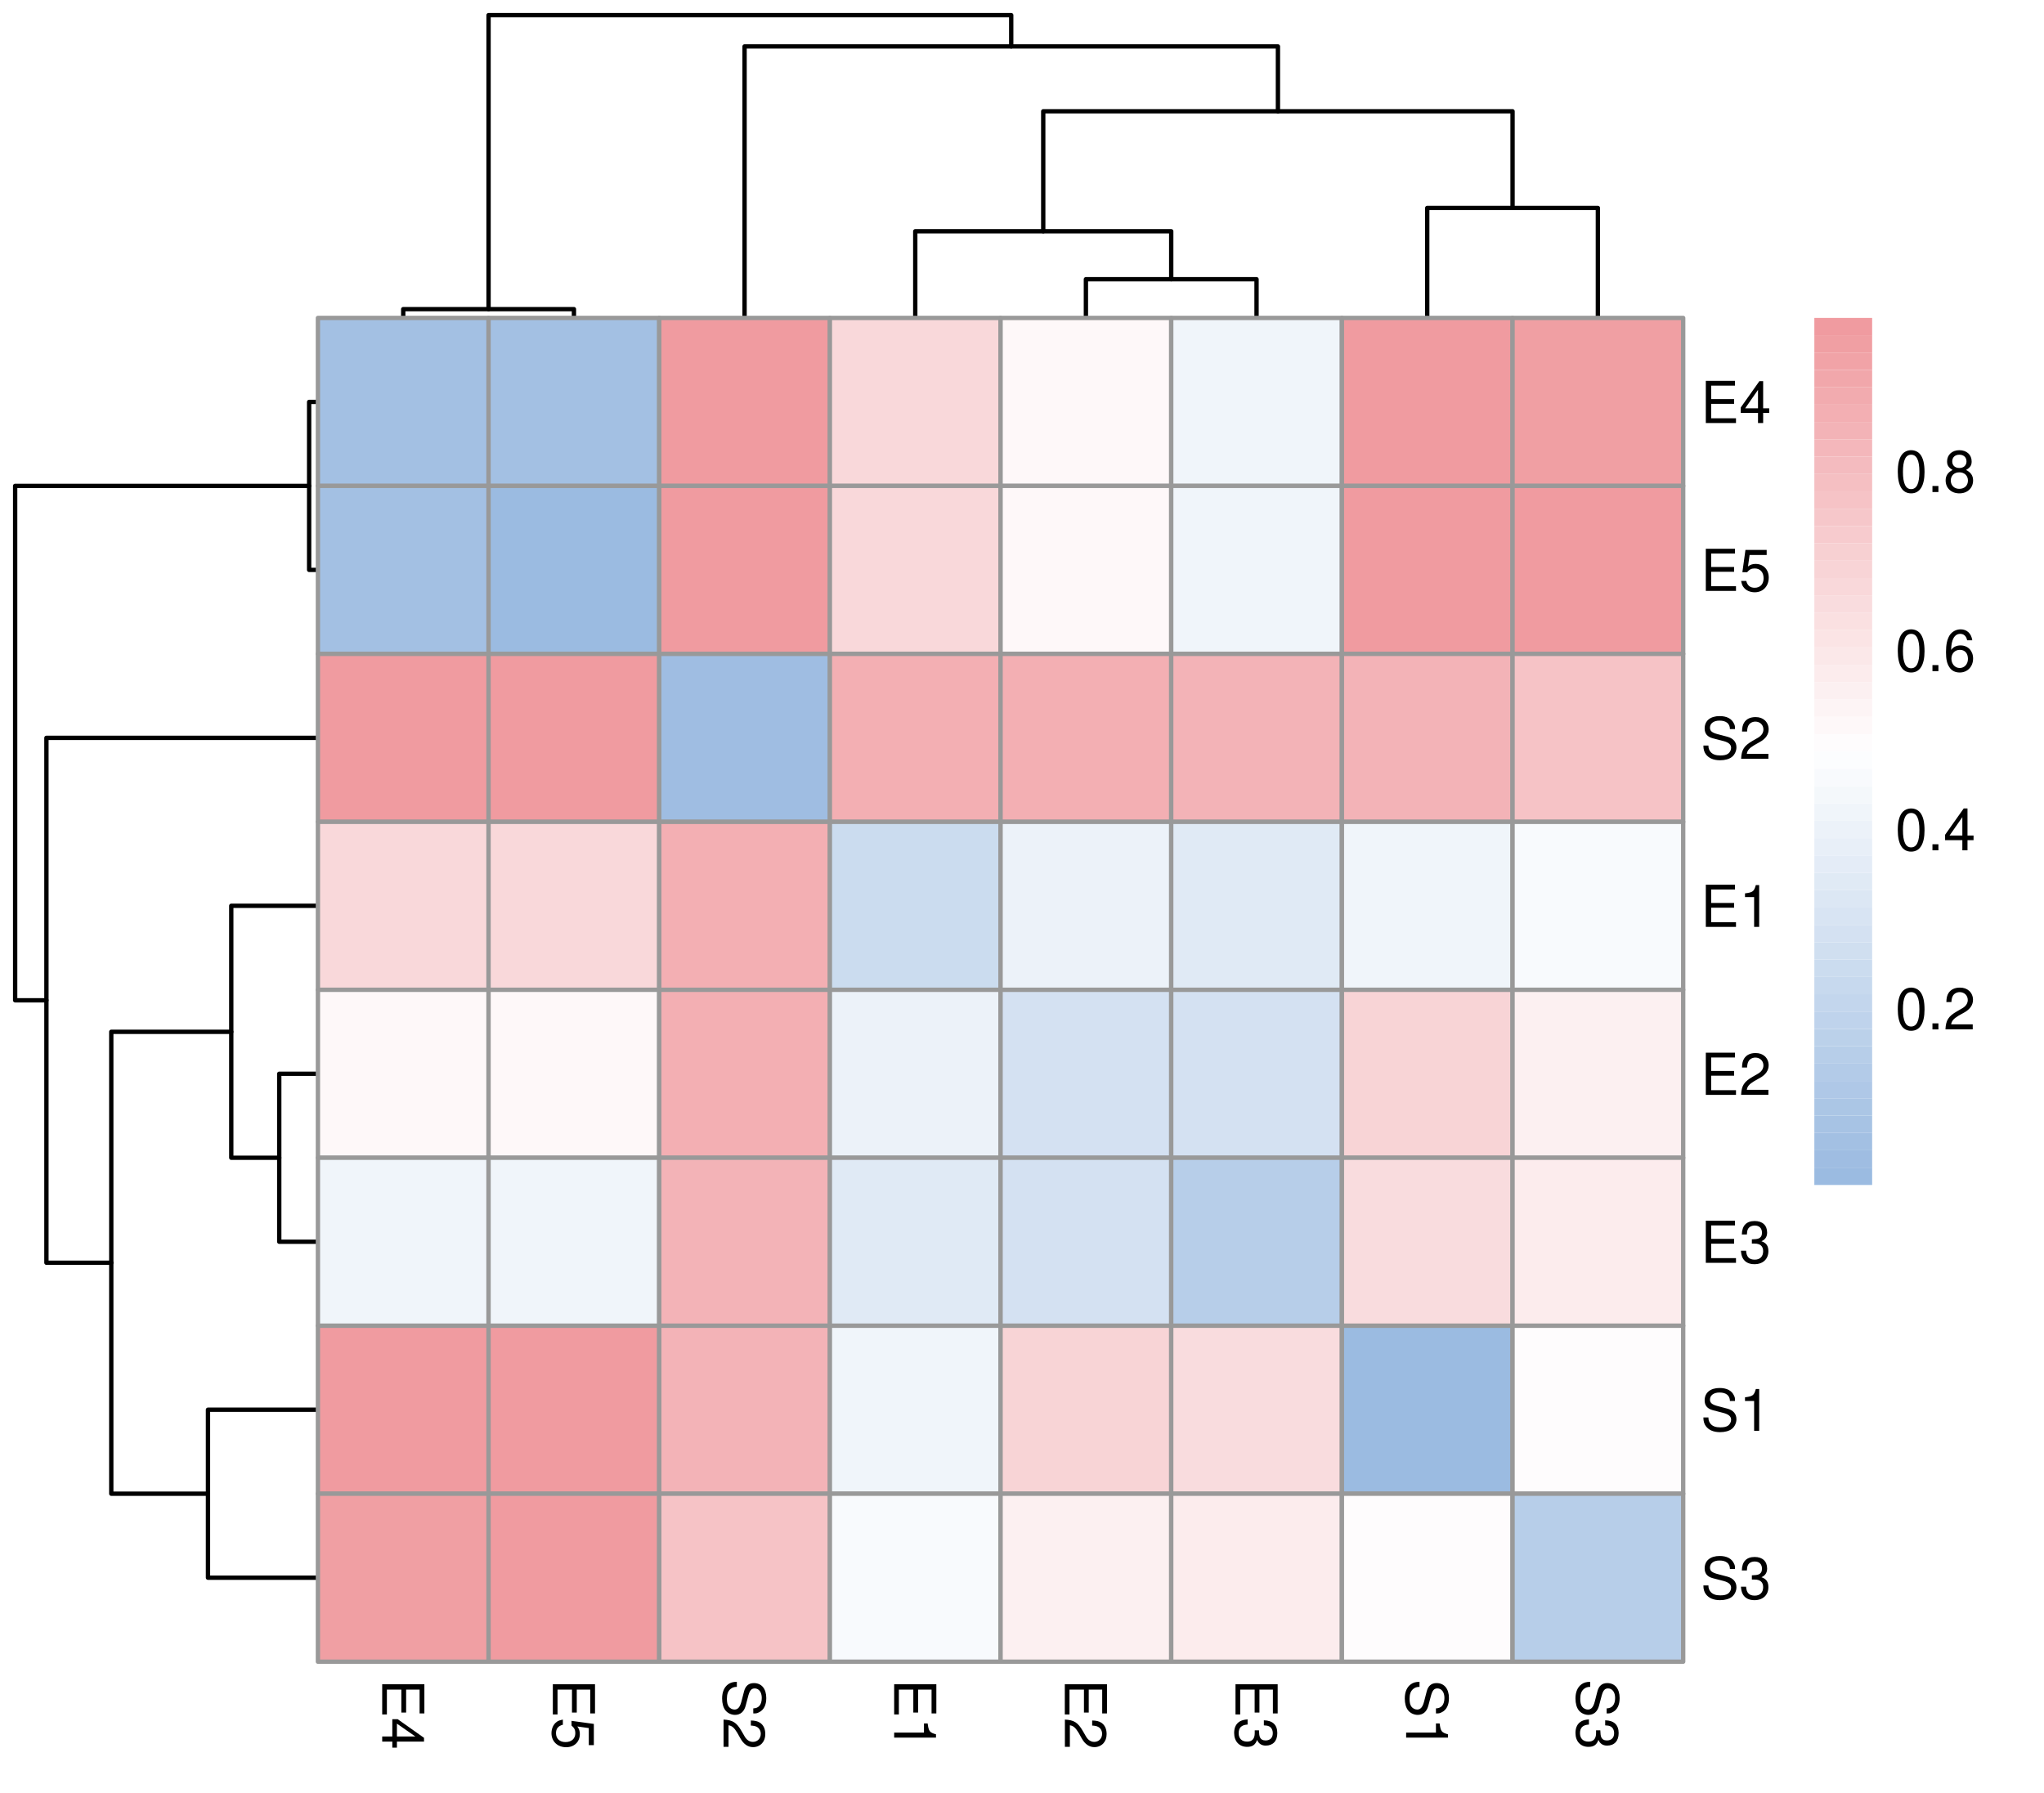
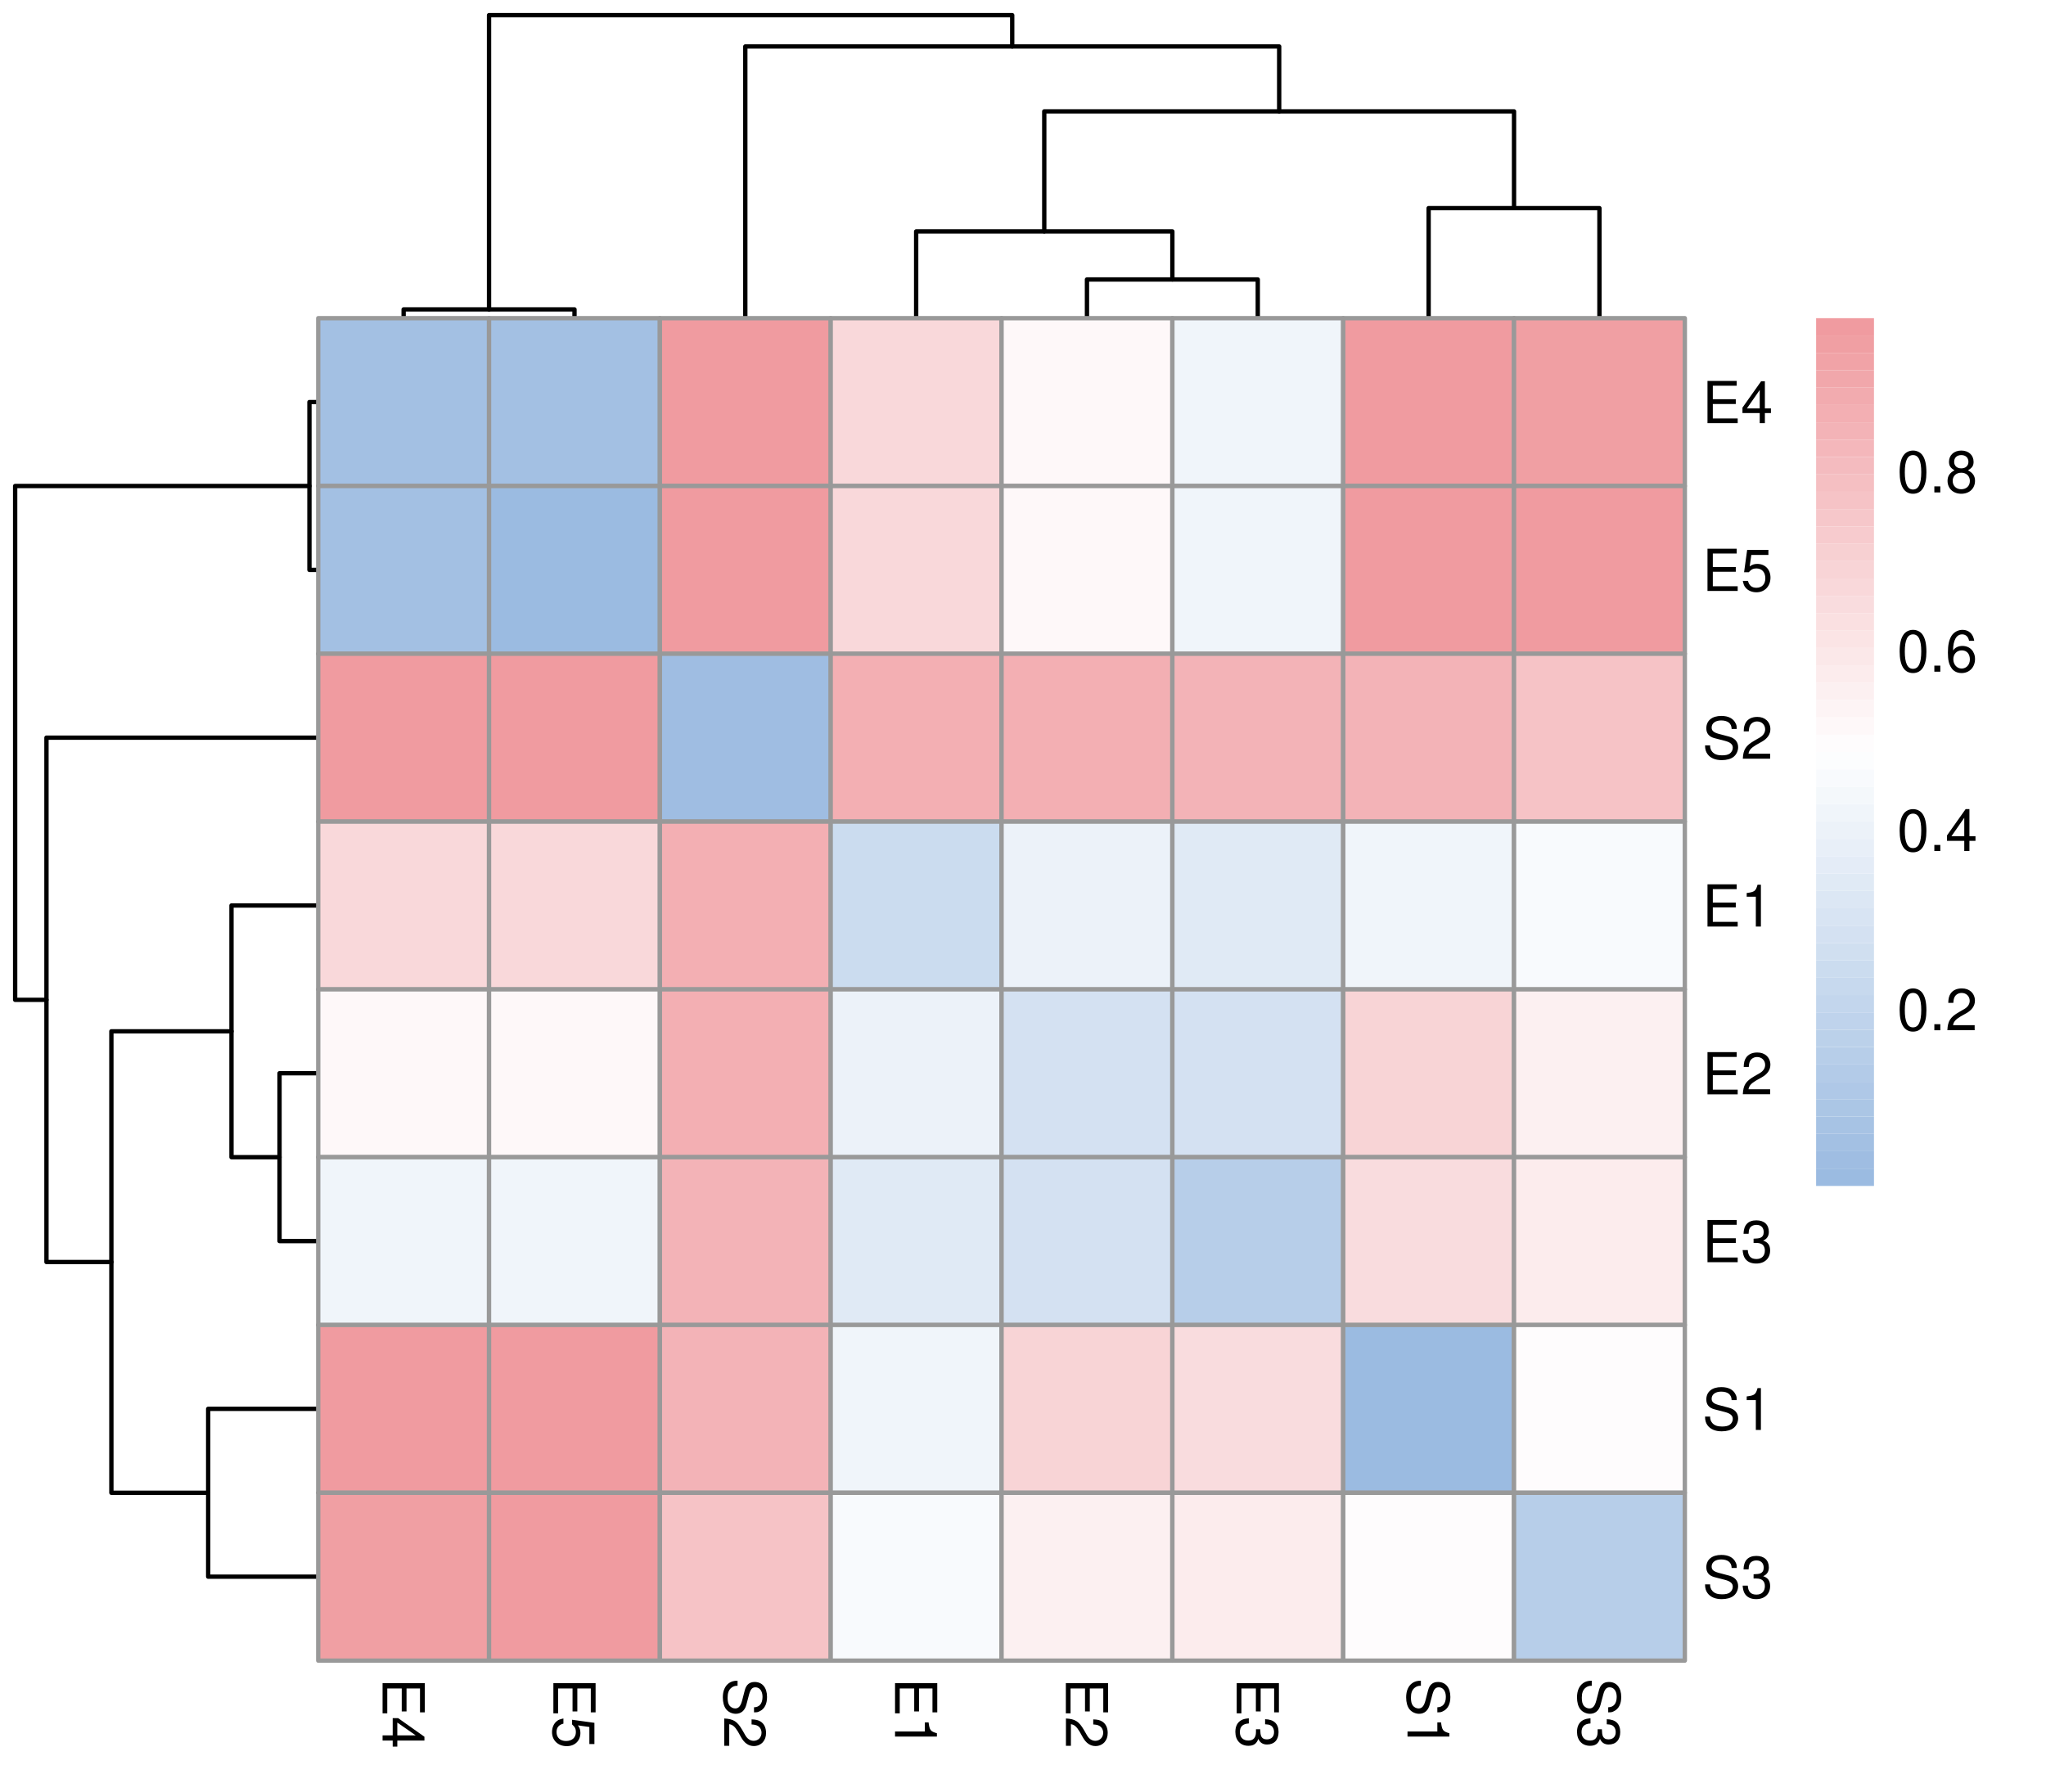
- <svg xmlns="http://www.w3.org/2000/svg" class="svglite" width="353.61pt" height="310.15pt" viewBox="0 0 353.61 310.15">
+ <svg xmlns="http://www.w3.org/2000/svg" class="svglite" width="353.61pt" height="309.73pt" viewBox="0 0 353.61 309.73">
  <defs>
    <style type="text/css">
    .svglite line, .svglite polyline, .svglite polygon, .svglite path, .svglite rect, .svglite circle {
      fill: none;
      stroke: #000000;
      stroke-linecap: round;
      stroke-linejoin: round;
      stroke-miterlimit: 10.00;
    }
    .svglite text {
      white-space: pre;
    }
  </style>
  </defs>
  <rect width="100%" height="100%" style="stroke: none; fill: none;" />
  <defs>
-     <clipPath id="cpMC4wMHwzNTMuNjF8MC4wMHwzMTAuMTU=">
-       <rect x="0.00" y="0.00" width="353.61" height="310.15" />
+     <clipPath id="cpMC4wMHwzNTMuNjF8MC4wMHwzMDkuNzM=">
+       <rect x="0.00" y="0.00" width="353.61" height="309.73" />
    </clipPath>
  </defs>
-   <g clip-path="url(#cpMC4wMHwzNTMuNjF8MC4wMHwzMTAuMTU=)">
+   <g clip-path="url(#cpMC4wMHwzNTMuNjF8MC4wMHwzMDkuNzM=)">
</g>
  <defs>
    <clipPath id="cpNTUuMDB8MjkxLjIwfDAuMDB8NTUuMDA=">
      <rect x="55.00" y="0" width="236.20" height="55.00" />
    </clipPath>
  </defs>
  <g clip-path="url(#cpNTUuMDB8MjkxLjIwfDAuMDB8NTUuMDA=)">
    <polyline points="69.76,55.00 69.76,53.48 99.29,53.48 99.29,55.00 " style="stroke-width: 0.75;" />
    <polyline points="187.86,55.00 187.86,48.31 217.38,48.31 217.38,55.00 " style="stroke-width: 0.75;" />
    <polyline points="158.34,55.00 158.34,40.01 202.62,40.01 202.62,48.31 " style="stroke-width: 0.75;" />
    <polyline points="246.91,55.00 246.91,35.98 276.43,35.98 276.43,55.00 " style="stroke-width: 0.75;" />
    <polyline points="180.48,40.01 180.48,19.25 261.67,19.25 261.67,35.98 " style="stroke-width: 0.75;" />
    <polyline points="128.81,55.00 128.81,8.03 221.08,8.03 221.08,19.25 " style="stroke-width: 0.75;" />
    <polyline points="84.52,53.48 84.52,2.62 174.94,2.62 174.94,8.03 " style="stroke-width: 0.75;" />
  </g>
-   <g clip-path="url(#cpMC4wMHwzNTMuNjF8MC4wMHwzMTAuMTU=)">
+   <g clip-path="url(#cpMC4wMHwzNTMuNjF8MC4wMHwzMDkuNzM=)">
</g>
  <defs>
-     <clipPath id="cpMC4wMHw1NS4wMHw1NS4wMHwyODcuNDc=">
-       <rect x="0" y="55.00" width="55.00" height="232.47" />
+     <clipPath id="cpMC4wMHw1NS4wMHw1NS4wMHwyODcuMDQ=">
+       <rect x="0" y="55.00" width="55.00" height="232.04" />
    </clipPath>
  </defs>
-   <g clip-path="url(#cpMC4wMHw1NS4wMHw1NS4wMHwyODcuNDc=)">
-     <polyline points="55.00,69.53 53.48,69.53 53.48,98.59 55.00,98.59 " style="stroke-width: 0.75;" />
-     <polyline points="55.00,185.76 48.31,185.76 48.31,214.82 55.00,214.82 " style="stroke-width: 0.75;" />
-     <polyline points="55.00,156.70 40.01,156.70 40.01,200.29 48.31,200.29 " style="stroke-width: 0.75;" />
-     <polyline points="55.00,243.88 35.98,243.88 35.98,272.94 55.00,272.94 " style="stroke-width: 0.75;" />
-     <polyline points="40.01,178.50 19.25,178.50 19.25,258.41 35.98,258.41 " style="stroke-width: 0.75;" />
-     <polyline points="55.00,127.65 8.03,127.65 8.03,218.45 19.25,218.45 " style="stroke-width: 0.75;" />
-     <polyline points="53.48,84.06 2.62,84.06 2.62,173.05 8.03,173.05 " style="stroke-width: 0.75;" />
+   <g clip-path="url(#cpMC4wMHw1NS4wMHw1NS4wMHwyODcuMDQ=)">
+     <polyline points="55.00,69.50 53.48,69.50 53.48,98.51 55.00,98.51 " style="stroke-width: 0.75;" />
+     <polyline points="55.00,185.52 48.31,185.52 48.31,214.53 55.00,214.53 " style="stroke-width: 0.75;" />
+     <polyline points="55.00,156.52 40.01,156.52 40.01,200.03 48.31,200.03 " style="stroke-width: 0.75;" />
+     <polyline points="55.00,243.53 35.98,243.53 35.98,272.54 55.00,272.54 " style="stroke-width: 0.75;" />
+     <polyline points="40.01,178.27 19.25,178.27 19.25,258.04 35.98,258.04 " style="stroke-width: 0.75;" />
+     <polyline points="55.00,127.51 8.03,127.51 8.03,218.15 19.25,218.15 " style="stroke-width: 0.75;" />
+     <polyline points="53.48,84.01 2.62,84.01 2.62,172.83 8.03,172.83 " style="stroke-width: 0.75;" />
  </g>
-   <g clip-path="url(#cpMC4wMHwzNTMuNjF8MC4wMHwzMTAuMTU=)">
-     <rect x="55.00" y="55.00" width="29.52" height="29.06" style="stroke-width: 0.75; stroke: #999999; fill: #A3C0E3;" />
-     <rect x="55.00" y="84.06" width="29.52" height="29.06" style="stroke-width: 0.75; stroke: #999999; fill: #A3C0E3;" />
-     <rect x="55.00" y="113.12" width="29.52" height="29.06" style="stroke-width: 0.75; stroke: #999999; fill: #F09BA0;" />
-     <rect x="55.00" y="142.18" width="29.52" height="29.06" style="stroke-width: 0.75; stroke: #999999; fill: #F9D8DA;" />
-     <rect x="55.00" y="171.23" width="29.52" height="29.06" style="stroke-width: 0.75; stroke: #999999; fill: #FEF8F9;" />
-     <rect x="55.00" y="200.29" width="29.52" height="29.06" style="stroke-width: 0.75; stroke: #999999; fill: #F0F5FA;" />
-     <rect x="55.00" y="229.35" width="29.52" height="29.06" style="stroke-width: 0.75; stroke: #999999; fill: #F09BA0;" />
-     <rect x="55.00" y="258.41" width="29.52" height="29.06" style="stroke-width: 0.75; stroke: #999999; fill: #F09FA3;" />
-     <rect x="84.52" y="55.00" width="29.52" height="29.06" style="stroke-width: 0.75; stroke: #999999; fill: #A3C0E3;" />
-     <rect x="84.52" y="84.06" width="29.52" height="29.06" style="stroke-width: 0.75; stroke: #999999; fill: #9BBBE1;" />
-     <rect x="84.52" y="113.12" width="29.52" height="29.06" style="stroke-width: 0.75; stroke: #999999; fill: #F09BA0;" />
-     <rect x="84.52" y="142.18" width="29.52" height="29.06" style="stroke-width: 0.75; stroke: #999999; fill: #F9D8DA;" />
-     <rect x="84.52" y="171.23" width="29.52" height="29.06" style="stroke-width: 0.75; stroke: #999999; fill: #FEF8F9;" />
-     <rect x="84.52" y="200.29" width="29.52" height="29.06" style="stroke-width: 0.75; stroke: #999999; fill: #F0F5FA;" />
-     <rect x="84.52" y="229.35" width="29.52" height="29.06" style="stroke-width: 0.75; stroke: #999999; fill: #F09BA0;" />
-     <rect x="84.52" y="258.41" width="29.52" height="29.06" style="stroke-width: 0.75; stroke: #999999; fill: #F09BA0;" />
-     <rect x="114.05" y="55.00" width="29.52" height="29.06" style="stroke-width: 0.75; stroke: #999999; fill: #F09BA0;" />
-     <rect x="114.05" y="84.06" width="29.52" height="29.06" style="stroke-width: 0.75; stroke: #999999; fill: #F09BA0;" />
-     <rect x="114.05" y="113.12" width="29.52" height="29.06" style="stroke-width: 0.75; stroke: #999999; fill: #9FBDE2;" />
-     <rect x="114.05" y="142.18" width="29.52" height="29.06" style="stroke-width: 0.75; stroke: #999999; fill: #F3AFB3;" />
-     <rect x="114.05" y="171.23" width="29.52" height="29.06" style="stroke-width: 0.75; stroke: #999999; fill: #F3AFB3;" />
-     <rect x="114.05" y="200.29" width="29.52" height="29.06" style="stroke-width: 0.75; stroke: #999999; fill: #F3B3B7;" />
-     <rect x="114.05" y="229.35" width="29.52" height="29.06" style="stroke-width: 0.75; stroke: #999999; fill: #F3B3B7;" />
-     <rect x="114.05" y="258.41" width="29.52" height="29.06" style="stroke-width: 0.75; stroke: #999999; fill: #F6C3C6;" />
-     <rect x="143.57" y="55.00" width="29.52" height="29.06" style="stroke-width: 0.75; stroke: #999999; fill: #F9D8DA;" />
-     <rect x="143.57" y="84.06" width="29.52" height="29.06" style="stroke-width: 0.75; stroke: #999999; fill: #F9D8DA;" />
-     <rect x="143.57" y="113.12" width="29.52" height="29.06" style="stroke-width: 0.75; stroke: #999999; fill: #F3AFB3;" />
-     <rect x="143.57" y="142.18" width="29.52" height="29.06" style="stroke-width: 0.75; stroke: #999999; fill: #CBDCEF;" />
-     <rect x="143.57" y="171.23" width="29.52" height="29.06" style="stroke-width: 0.75; stroke: #999999; fill: #ECF2F9;" />
-     <rect x="143.57" y="200.29" width="29.52" height="29.06" style="stroke-width: 0.75; stroke: #999999; fill: #E0EAF5;" />
-     <rect x="143.57" y="229.35" width="29.52" height="29.06" style="stroke-width: 0.75; stroke: #999999; fill: #F0F5FA;" />
-     <rect x="143.57" y="258.41" width="29.52" height="29.06" style="stroke-width: 0.75; stroke: #999999; fill: #F8FAFD;" />
-     <rect x="173.10" y="55.00" width="29.52" height="29.06" style="stroke-width: 0.75; stroke: #999999; fill: #FEF8F9;" />
-     <rect x="173.10" y="84.06" width="29.52" height="29.06" style="stroke-width: 0.75; stroke: #999999; fill: #FEF8F9;" />
-     <rect x="173.10" y="113.12" width="29.52" height="29.06" style="stroke-width: 0.75; stroke: #999999; fill: #F3AFB3;" />
-     <rect x="173.10" y="142.18" width="29.52" height="29.06" style="stroke-width: 0.75; stroke: #999999; fill: #ECF2F9;" />
-     <rect x="173.10" y="171.23" width="29.52" height="29.06" style="stroke-width: 0.75; stroke: #999999; fill: #D4E1F2;" />
-     <rect x="173.10" y="200.29" width="29.52" height="29.06" style="stroke-width: 0.75; stroke: #999999; fill: #D4E1F2;" />
-     <rect x="173.10" y="229.35" width="29.52" height="29.06" style="stroke-width: 0.75; stroke: #999999; fill: #F8D4D6;" />
-     <rect x="173.10" y="258.41" width="29.52" height="29.06" style="stroke-width: 0.75; stroke: #999999; fill: #FCF0F1;" />
-     <rect x="202.62" y="55.00" width="29.52" height="29.06" style="stroke-width: 0.75; stroke: #999999; fill: #F0F5FA;" />
-     <rect x="202.62" y="84.06" width="29.52" height="29.06" style="stroke-width: 0.75; stroke: #999999; fill: #F0F5FA;" />
-     <rect x="202.62" y="113.12" width="29.52" height="29.06" style="stroke-width: 0.75; stroke: #999999; fill: #F3B3B7;" />
-     <rect x="202.62" y="142.18" width="29.52" height="29.06" style="stroke-width: 0.75; stroke: #999999; fill: #E0EAF5;" />
-     <rect x="202.62" y="171.23" width="29.52" height="29.06" style="stroke-width: 0.75; stroke: #999999; fill: #D4E1F2;" />
-     <rect x="202.62" y="200.29" width="29.52" height="29.06" style="stroke-width: 0.75; stroke: #999999; fill: #B7CEE9;" />
-     <rect x="202.62" y="229.35" width="29.52" height="29.06" style="stroke-width: 0.75; stroke: #999999; fill: #F9DCDE;" />
-     <rect x="202.62" y="258.41" width="29.52" height="29.06" style="stroke-width: 0.75; stroke: #999999; fill: #FCECED;" />
-     <rect x="232.15" y="55.00" width="29.52" height="29.06" style="stroke-width: 0.75; stroke: #999999; fill: #F09BA0;" />
-     <rect x="232.15" y="84.06" width="29.52" height="29.06" style="stroke-width: 0.75; stroke: #999999; fill: #F09BA0;" />
-     <rect x="232.15" y="113.12" width="29.52" height="29.06" style="stroke-width: 0.75; stroke: #999999; fill: #F3B3B7;" />
-     <rect x="232.15" y="142.18" width="29.52" height="29.06" style="stroke-width: 0.75; stroke: #999999; fill: #F0F5FA;" />
-     <rect x="232.15" y="171.23" width="29.52" height="29.06" style="stroke-width: 0.75; stroke: #999999; fill: #F8D4D6;" />
-     <rect x="232.15" y="200.29" width="29.52" height="29.06" style="stroke-width: 0.75; stroke: #999999; fill: #F9DCDE;" />
-     <rect x="232.15" y="229.35" width="29.52" height="29.06" style="stroke-width: 0.75; stroke: #999999; fill: #9BBBE1;" />
-     <rect x="232.15" y="258.41" width="29.52" height="29.06" style="stroke-width: 0.75; stroke: #999999; fill: #FEFCFD;" />
-     <rect x="261.67" y="55.00" width="29.52" height="29.06" style="stroke-width: 0.75; stroke: #999999; fill: #F09FA3;" />
-     <rect x="261.67" y="84.06" width="29.52" height="29.06" style="stroke-width: 0.75; stroke: #999999; fill: #F09BA0;" />
-     <rect x="261.67" y="113.12" width="29.52" height="29.06" style="stroke-width: 0.75; stroke: #999999; fill: #F6C3C6;" />
-     <rect x="261.67" y="142.18" width="29.52" height="29.06" style="stroke-width: 0.75; stroke: #999999; fill: #F8FAFD;" />
-     <rect x="261.67" y="171.23" width="29.52" height="29.06" style="stroke-width: 0.75; stroke: #999999; fill: #FCF0F1;" />
-     <rect x="261.67" y="200.29" width="29.52" height="29.06" style="stroke-width: 0.75; stroke: #999999; fill: #FCECED;" />
-     <rect x="261.67" y="229.35" width="29.52" height="29.06" style="stroke-width: 0.75; stroke: #999999; fill: #FEFCFD;" />
-     <rect x="261.67" y="258.41" width="29.52" height="29.06" style="stroke-width: 0.75; stroke: #999999; fill: #B7CEE9;" />
-     <text transform="translate(66.12,290.47) rotate(-270)" style="font-size: 10.00px; font-family: &quot;Nimbus Sans&quot;;" textLength="12.69px" lengthAdjust="spacingAndGlyphs">E4</text>
-     <text transform="translate(95.64,290.47) rotate(-270)" style="font-size: 10.00px; font-family: &quot;Nimbus Sans&quot;;" textLength="12.69px" lengthAdjust="spacingAndGlyphs">E5</text>
-     <text transform="translate(125.16,290.47) rotate(-270)" style="font-size: 10.00px; font-family: &quot;Nimbus Sans&quot;;" textLength="12.72px" lengthAdjust="spacingAndGlyphs">S2</text>
-     <text transform="translate(154.69,290.47) rotate(-270)" style="font-size: 10.00px; font-family: &quot;Nimbus Sans&quot;;" textLength="12.69px" lengthAdjust="spacingAndGlyphs">E1</text>
-     <text transform="translate(184.21,290.47) rotate(-270)" style="font-size: 10.00px; font-family: &quot;Nimbus Sans&quot;;" textLength="12.69px" lengthAdjust="spacingAndGlyphs">E2</text>
-     <text transform="translate(213.74,290.47) rotate(-270)" style="font-size: 10.00px; font-family: &quot;Nimbus Sans&quot;;" textLength="12.69px" lengthAdjust="spacingAndGlyphs">E3</text>
-     <text transform="translate(243.26,290.47) rotate(-270)" style="font-size: 10.00px; font-family: &quot;Nimbus Sans&quot;;" textLength="12.72px" lengthAdjust="spacingAndGlyphs">S1</text>
-     <text transform="translate(272.79,290.47) rotate(-270)" style="font-size: 10.00px; font-family: &quot;Nimbus Sans&quot;;" textLength="12.72px" lengthAdjust="spacingAndGlyphs">S3</text>
-     <text x="294.20" y="73.18" style="font-size: 10.00px; font-family: &quot;Nimbus Sans&quot;;" textLength="12.69px" lengthAdjust="spacingAndGlyphs">E4</text>
-     <text x="294.20" y="102.23" style="font-size: 10.00px; font-family: &quot;Nimbus Sans&quot;;" textLength="12.69px" lengthAdjust="spacingAndGlyphs">E5</text>
-     <text x="294.20" y="131.29" style="font-size: 10.00px; font-family: &quot;Nimbus Sans&quot;;" textLength="12.72px" lengthAdjust="spacingAndGlyphs">S2</text>
-     <text x="294.20" y="160.35" style="font-size: 10.00px; font-family: &quot;Nimbus Sans&quot;;" textLength="12.69px" lengthAdjust="spacingAndGlyphs">E1</text>
-     <text x="294.20" y="189.41" style="font-size: 10.00px; font-family: &quot;Nimbus Sans&quot;;" textLength="12.69px" lengthAdjust="spacingAndGlyphs">E2</text>
-     <text x="294.20" y="218.47" style="font-size: 10.00px; font-family: &quot;Nimbus Sans&quot;;" textLength="12.69px" lengthAdjust="spacingAndGlyphs">E3</text>
-     <text x="294.20" y="247.53" style="font-size: 10.00px; font-family: &quot;Nimbus Sans&quot;;" textLength="12.72px" lengthAdjust="spacingAndGlyphs">S1</text>
-     <text x="294.20" y="276.59" style="font-size: 10.00px; font-family: &quot;Nimbus Sans&quot;;" textLength="12.72px" lengthAdjust="spacingAndGlyphs">S3</text>
+   <g clip-path="url(#cpMC4wMHwzNTMuNjF8MC4wMHwzMDkuNzM=)">
+     <rect x="55.00" y="55.00" width="29.52" height="29.01" style="stroke-width: 0.75; stroke: #999999; fill: #A3C0E3;" />
+     <rect x="55.00" y="84.01" width="29.52" height="29.01" style="stroke-width: 0.75; stroke: #999999; fill: #A3C0E3;" />
+     <rect x="55.00" y="113.01" width="29.52" height="29.01" style="stroke-width: 0.75; stroke: #999999; fill: #F09BA0;" />
+     <rect x="55.00" y="142.02" width="29.52" height="29.01" style="stroke-width: 0.75; stroke: #999999; fill: #F9D8DA;" />
+     <rect x="55.00" y="171.02" width="29.52" height="29.01" style="stroke-width: 0.75; stroke: #999999; fill: #FEF8F9;" />
+     <rect x="55.00" y="200.03" width="29.52" height="29.01" style="stroke-width: 0.75; stroke: #999999; fill: #F0F5FA;" />
+     <rect x="55.00" y="229.03" width="29.52" height="29.01" style="stroke-width: 0.75; stroke: #999999; fill: #F09BA0;" />
+     <rect x="55.00" y="258.04" width="29.52" height="29.01" style="stroke-width: 0.75; stroke: #999999; fill: #F09FA3;" />
+     <rect x="84.52" y="55.00" width="29.52" height="29.01" style="stroke-width: 0.75; stroke: #999999; fill: #A3C0E3;" />
+     <rect x="84.52" y="84.01" width="29.52" height="29.01" style="stroke-width: 0.75; stroke: #999999; fill: #9BBBE1;" />
+     <rect x="84.52" y="113.01" width="29.52" height="29.01" style="stroke-width: 0.75; stroke: #999999; fill: #F09BA0;" />
+     <rect x="84.52" y="142.02" width="29.52" height="29.01" style="stroke-width: 0.75; stroke: #999999; fill: #F9D8DA;" />
+     <rect x="84.52" y="171.02" width="29.52" height="29.01" style="stroke-width: 0.75; stroke: #999999; fill: #FEF8F9;" />
+     <rect x="84.52" y="200.03" width="29.52" height="29.01" style="stroke-width: 0.75; stroke: #999999; fill: #F0F5FA;" />
+     <rect x="84.52" y="229.03" width="29.52" height="29.01" style="stroke-width: 0.75; stroke: #999999; fill: #F09BA0;" />
+     <rect x="84.52" y="258.04" width="29.52" height="29.01" style="stroke-width: 0.75; stroke: #999999; fill: #F09BA0;" />
+     <rect x="114.05" y="55.00" width="29.52" height="29.01" style="stroke-width: 0.75; stroke: #999999; fill: #F09BA0;" />
+     <rect x="114.05" y="84.01" width="29.52" height="29.01" style="stroke-width: 0.75; stroke: #999999; fill: #F09BA0;" />
+     <rect x="114.05" y="113.01" width="29.52" height="29.01" style="stroke-width: 0.75; stroke: #999999; fill: #9FBDE2;" />
+     <rect x="114.05" y="142.02" width="29.52" height="29.01" style="stroke-width: 0.75; stroke: #999999; fill: #F3AFB3;" />
+     <rect x="114.05" y="171.02" width="29.52" height="29.01" style="stroke-width: 0.75; stroke: #999999; fill: #F3AFB3;" />
+     <rect x="114.05" y="200.03" width="29.52" height="29.01" style="stroke-width: 0.75; stroke: #999999; fill: #F3B3B7;" />
+     <rect x="114.05" y="229.03" width="29.52" height="29.01" style="stroke-width: 0.75; stroke: #999999; fill: #F3B3B7;" />
+     <rect x="114.05" y="258.04" width="29.52" height="29.01" style="stroke-width: 0.75; stroke: #999999; fill: #F6C3C6;" />
+     <rect x="143.57" y="55.00" width="29.52" height="29.01" style="stroke-width: 0.75; stroke: #999999; fill: #F9D8DA;" />
+     <rect x="143.57" y="84.01" width="29.52" height="29.01" style="stroke-width: 0.75; stroke: #999999; fill: #F9D8DA;" />
+     <rect x="143.57" y="113.01" width="29.52" height="29.01" style="stroke-width: 0.75; stroke: #999999; fill: #F3AFB3;" />
+     <rect x="143.57" y="142.02" width="29.52" height="29.01" style="stroke-width: 0.75; stroke: #999999; fill: #CBDCEF;" />
+     <rect x="143.57" y="171.02" width="29.52" height="29.01" style="stroke-width: 0.75; stroke: #999999; fill: #ECF2F9;" />
+     <rect x="143.57" y="200.03" width="29.52" height="29.01" style="stroke-width: 0.75; stroke: #999999; fill: #E0EAF5;" />
+     <rect x="143.57" y="229.03" width="29.52" height="29.01" style="stroke-width: 0.75; stroke: #999999; fill: #F0F5FA;" />
+     <rect x="143.57" y="258.04" width="29.52" height="29.01" style="stroke-width: 0.75; stroke: #999999; fill: #F8FAFD;" />
+     <rect x="173.10" y="55.00" width="29.52" height="29.01" style="stroke-width: 0.75; stroke: #999999; fill: #FEF8F9;" />
+     <rect x="173.10" y="84.01" width="29.52" height="29.01" style="stroke-width: 0.75; stroke: #999999; fill: #FEF8F9;" />
+     <rect x="173.10" y="113.01" width="29.52" height="29.01" style="stroke-width: 0.75; stroke: #999999; fill: #F3AFB3;" />
+     <rect x="173.10" y="142.02" width="29.52" height="29.01" style="stroke-width: 0.75; stroke: #999999; fill: #ECF2F9;" />
+     <rect x="173.10" y="171.02" width="29.52" height="29.01" style="stroke-width: 0.75; stroke: #999999; fill: #D4E1F2;" />
+     <rect x="173.10" y="200.03" width="29.52" height="29.01" style="stroke-width: 0.75; stroke: #999999; fill: #D4E1F2;" />
+     <rect x="173.10" y="229.03" width="29.52" height="29.01" style="stroke-width: 0.75; stroke: #999999; fill: #F8D4D6;" />
+     <rect x="173.10" y="258.04" width="29.52" height="29.01" style="stroke-width: 0.75; stroke: #999999; fill: #FCF0F1;" />
+     <rect x="202.62" y="55.00" width="29.52" height="29.01" style="stroke-width: 0.75; stroke: #999999; fill: #F0F5FA;" />
+     <rect x="202.62" y="84.01" width="29.52" height="29.01" style="stroke-width: 0.75; stroke: #999999; fill: #F0F5FA;" />
+     <rect x="202.62" y="113.01" width="29.52" height="29.01" style="stroke-width: 0.75; stroke: #999999; fill: #F3B3B7;" />
+     <rect x="202.62" y="142.02" width="29.52" height="29.01" style="stroke-width: 0.75; stroke: #999999; fill: #E0EAF5;" />
+     <rect x="202.62" y="171.02" width="29.52" height="29.01" style="stroke-width: 0.75; stroke: #999999; fill: #D4E1F2;" />
+     <rect x="202.62" y="200.03" width="29.52" height="29.01" style="stroke-width: 0.75; stroke: #999999; fill: #B7CEE9;" />
+     <rect x="202.62" y="229.03" width="29.52" height="29.01" style="stroke-width: 0.75; stroke: #999999; fill: #F9DCDE;" />
+     <rect x="202.62" y="258.04" width="29.52" height="29.01" style="stroke-width: 0.75; stroke: #999999; fill: #FCECED;" />
+     <rect x="232.15" y="55.00" width="29.52" height="29.01" style="stroke-width: 0.75; stroke: #999999; fill: #F09BA0;" />
+     <rect x="232.15" y="84.01" width="29.52" height="29.01" style="stroke-width: 0.75; stroke: #999999; fill: #F09BA0;" />
+     <rect x="232.15" y="113.01" width="29.52" height="29.01" style="stroke-width: 0.75; stroke: #999999; fill: #F3B3B7;" />
+     <rect x="232.15" y="142.02" width="29.52" height="29.01" style="stroke-width: 0.75; stroke: #999999; fill: #F0F5FA;" />
+     <rect x="232.15" y="171.02" width="29.52" height="29.01" style="stroke-width: 0.75; stroke: #999999; fill: #F8D4D6;" />
+     <rect x="232.15" y="200.03" width="29.52" height="29.01" style="stroke-width: 0.75; stroke: #999999; fill: #F9DCDE;" />
+     <rect x="232.15" y="229.03" width="29.52" height="29.01" style="stroke-width: 0.75; stroke: #999999; fill: #9BBBE1;" />
+     <rect x="232.15" y="258.04" width="29.52" height="29.01" style="stroke-width: 0.75; stroke: #999999; fill: #FEFCFD;" />
+     <rect x="261.67" y="55.00" width="29.52" height="29.01" style="stroke-width: 0.75; stroke: #999999; fill: #F09FA3;" />
+     <rect x="261.67" y="84.01" width="29.52" height="29.01" style="stroke-width: 0.75; stroke: #999999; fill: #F09BA0;" />
+     <rect x="261.67" y="113.01" width="29.52" height="29.01" style="stroke-width: 0.75; stroke: #999999; fill: #F6C3C6;" />
+     <rect x="261.67" y="142.02" width="29.52" height="29.01" style="stroke-width: 0.75; stroke: #999999; fill: #F8FAFD;" />
+     <rect x="261.67" y="171.02" width="29.52" height="29.01" style="stroke-width: 0.75; stroke: #999999; fill: #FCF0F1;" />
+     <rect x="261.67" y="200.03" width="29.52" height="29.01" style="stroke-width: 0.75; stroke: #999999; fill: #FCECED;" />
+     <rect x="261.67" y="229.03" width="29.52" height="29.01" style="stroke-width: 0.75; stroke: #999999; fill: #FEFCFD;" />
+     <rect x="261.67" y="258.04" width="29.52" height="29.01" style="stroke-width: 0.75; stroke: #999999; fill: #B7CEE9;" />
+     <text transform="translate(66.12,290.04) rotate(-270)" style="font-size: 10.00px; font-family: &quot;Nimbus Sans&quot;;" textLength="12.69px" lengthAdjust="spacingAndGlyphs">E4</text>
+     <text transform="translate(95.64,290.04) rotate(-270)" style="font-size: 10.00px; font-family: &quot;Nimbus Sans&quot;;" textLength="12.69px" lengthAdjust="spacingAndGlyphs">E5</text>
+     <text transform="translate(125.16,290.04) rotate(-270)" style="font-size: 10.00px; font-family: &quot;Nimbus Sans&quot;;" textLength="12.72px" lengthAdjust="spacingAndGlyphs">S2</text>
+     <text transform="translate(154.69,290.04) rotate(-270)" style="font-size: 10.00px; font-family: &quot;Nimbus Sans&quot;;" textLength="12.69px" lengthAdjust="spacingAndGlyphs">E1</text>
+     <text transform="translate(184.21,290.04) rotate(-270)" style="font-size: 10.00px; font-family: &quot;Nimbus Sans&quot;;" textLength="12.69px" lengthAdjust="spacingAndGlyphs">E2</text>
+     <text transform="translate(213.74,290.04) rotate(-270)" style="font-size: 10.00px; font-family: &quot;Nimbus Sans&quot;;" textLength="12.69px" lengthAdjust="spacingAndGlyphs">E3</text>
+     <text transform="translate(243.26,290.04) rotate(-270)" style="font-size: 10.00px; font-family: &quot;Nimbus Sans&quot;;" textLength="12.72px" lengthAdjust="spacingAndGlyphs">S1</text>
+     <text transform="translate(272.79,290.04) rotate(-270)" style="font-size: 10.00px; font-family: &quot;Nimbus Sans&quot;;" textLength="12.72px" lengthAdjust="spacingAndGlyphs">S3</text>
+     <text x="294.20" y="73.15" style="font-size: 10.00px; font-family: &quot;Nimbus Sans&quot;;" textLength="12.69px" lengthAdjust="spacingAndGlyphs">E4</text>
+     <text x="294.20" y="102.15" style="font-size: 10.00px; font-family: &quot;Nimbus Sans&quot;;" textLength="12.69px" lengthAdjust="spacingAndGlyphs">E5</text>
+     <text x="294.20" y="131.16" style="font-size: 10.00px; font-family: &quot;Nimbus Sans&quot;;" textLength="12.72px" lengthAdjust="spacingAndGlyphs">S2</text>
+     <text x="294.20" y="160.16" style="font-size: 10.00px; font-family: &quot;Nimbus Sans&quot;;" textLength="12.69px" lengthAdjust="spacingAndGlyphs">E1</text>
+     <text x="294.20" y="189.17" style="font-size: 10.00px; font-family: &quot;Nimbus Sans&quot;;" textLength="12.69px" lengthAdjust="spacingAndGlyphs">E2</text>
+     <text x="294.20" y="218.18" style="font-size: 10.00px; font-family: &quot;Nimbus Sans&quot;;" textLength="12.69px" lengthAdjust="spacingAndGlyphs">E3</text>
+     <text x="294.20" y="247.18" style="font-size: 10.00px; font-family: &quot;Nimbus Sans&quot;;" textLength="12.72px" lengthAdjust="spacingAndGlyphs">S1</text>
+     <text x="294.20" y="276.19" style="font-size: 10.00px; font-family: &quot;Nimbus Sans&quot;;" textLength="12.72px" lengthAdjust="spacingAndGlyphs">S3</text>
    <rect x="313.88" y="202.00" width="10.00" height="3.00" style="stroke-width: 0.75; stroke: none; fill: #9BBBE1;" />
    <rect x="313.88" y="199.00" width="10.00" height="3.00" style="stroke-width: 0.75; stroke: none; fill: #9FBDE2;" />
    <rect x="313.88" y="196.00" width="10.00" height="3.00" style="stroke-width: 0.75; stroke: none; fill: #A3C0E3;" />
    <rect x="313.88" y="193.00" width="10.00" height="3.00" style="stroke-width: 0.75; stroke: none; fill: #A7C3E4;" />
    <rect x="313.88" y="190.00" width="10.00" height="3.00" style="stroke-width: 0.75; stroke: none; fill: #ABC6E5;" />
    <rect x="313.88" y="187.00" width="10.00" height="3.00" style="stroke-width: 0.75; stroke: none; fill: #AFC8E7;" />
    <rect x="313.88" y="184.00" width="10.00" height="3.00" style="stroke-width: 0.75; stroke: none; fill: #B3CBE8;" />
    <rect x="313.88" y="181.00" width="10.00" height="3.00" style="stroke-width: 0.75; stroke: none; fill: #B7CEE9;" />
    <rect x="313.88" y="178.00" width="10.00" height="3.00" style="stroke-width: 0.75; stroke: none; fill: #BBD1EA;" />
    <rect x="313.88" y="175.00" width="10.00" height="3.00" style="stroke-width: 0.75; stroke: none; fill: #BFD3EC;" />
    <rect x="313.88" y="172.00" width="10.00" height="3.00" style="stroke-width: 0.75; stroke: none; fill: #C3D6ED;" />
    <rect x="313.88" y="169.00" width="10.00" height="3.00" style="stroke-width: 0.75; stroke: none; fill: #C7D9EE;" />
    <rect x="313.88" y="166.00" width="10.00" height="3.00" style="stroke-width: 0.75; stroke: none; fill: #CBDCEF;" />
    <rect x="313.88" y="163.00" width="10.00" height="3.00" style="stroke-width: 0.75; stroke: none; fill: #D0DFF0;" />
    <rect x="313.88" y="160.00" width="10.00" height="3.00" style="stroke-width: 0.75; stroke: none; fill: #D4E1F2;" />
    <rect x="313.88" y="157.00" width="10.00" height="3.00" style="stroke-width: 0.75; stroke: none; fill: #D8E4F3;" />
    <rect x="313.88" y="154.00" width="10.00" height="3.00" style="stroke-width: 0.75; stroke: none; fill: #DCE7F4;" />
    <rect x="313.88" y="151.00" width="10.00" height="3.00" style="stroke-width: 0.75; stroke: none; fill: #E0EAF5;" />
    <rect x="313.88" y="148.00" width="10.00" height="3.00" style="stroke-width: 0.75; stroke: none; fill: #E4ECF7;" />
    <rect x="313.88" y="145.00" width="10.00" height="3.00" style="stroke-width: 0.75; stroke: none; fill: #E8EFF8;" />
    <rect x="313.88" y="142.00" width="10.00" height="3.00" style="stroke-width: 0.75; stroke: none; fill: #ECF2F9;" />
    <rect x="313.88" y="139.00" width="10.00" height="3.00" style="stroke-width: 0.75; stroke: none; fill: #F0F5FA;" />
    <rect x="313.88" y="136.00" width="10.00" height="3.00" style="stroke-width: 0.75; stroke: none; fill: #F4F8FB;" />
    <rect x="313.88" y="133.00" width="10.00" height="3.00" style="stroke-width: 0.75; stroke: none; fill: #F8FAFD;" />
    <rect x="313.88" y="130.00" width="10.00" height="3.00" style="stroke-width: 0.75; stroke: none; fill: #FCFDFE;" />
    <rect x="313.88" y="127.00" width="10.00" height="3.00" style="stroke-width: 0.75; stroke: none; fill: #FEFCFD;" />
    <rect x="313.88" y="124.00" width="10.00" height="3.00" style="stroke-width: 0.75; stroke: none; fill: #FEF8F9;" />
    <rect x="313.88" y="121.00" width="10.00" height="3.00" style="stroke-width: 0.75; stroke: none; fill: #FDF4F5;" />
    <rect x="313.88" y="118.00" width="10.00" height="3.00" style="stroke-width: 0.75; stroke: none; fill: #FCF0F1;" />
    <rect x="313.88" y="115.00" width="10.00" height="3.00" style="stroke-width: 0.75; stroke: none; fill: #FCECED;" />
    <rect x="313.88" y="112.00" width="10.00" height="3.00" style="stroke-width: 0.75; stroke: none; fill: #FBE8E9;" />
    <rect x="313.88" y="109.00" width="10.00" height="3.00" style="stroke-width: 0.75; stroke: none; fill: #FBE4E5;" />
    <rect x="313.88" y="106.00" width="10.00" height="3.00" style="stroke-width: 0.75; stroke: none; fill: #FAE0E1;" />
    <rect x="313.88" y="103.00" width="10.00" height="3.00" style="stroke-width: 0.75; stroke: none; fill: #F9DCDE;" />
    <rect x="313.88" y="100.00" width="10.00" height="3.00" style="stroke-width: 0.75; stroke: none; fill: #F9D8DA;" />
    <rect x="313.88" y="97.00" width="10.00" height="3.00" style="stroke-width: 0.75; stroke: none; fill: #F8D4D6;" />
    <rect x="313.88" y="94.00" width="10.00" height="3.00" style="stroke-width: 0.75; stroke: none; fill: #F7D0D2;" />
    <rect x="313.88" y="91.00" width="10.00" height="3.00" style="stroke-width: 0.75; stroke: none; fill: #F7CBCE;" />
    <rect x="313.88" y="88.00" width="10.00" height="3.00" style="stroke-width: 0.75; stroke: none; fill: #F6C7CA;" />
    <rect x="313.88" y="85.00" width="10.00" height="3.00" style="stroke-width: 0.75; stroke: none; fill: #F6C3C6;" />
    <rect x="313.88" y="82.00" width="10.00" height="3.00" style="stroke-width: 0.75; stroke: none; fill: #F5BFC2;" />
    <rect x="313.88" y="79.00" width="10.00" height="3.00" style="stroke-width: 0.75; stroke: none; fill: #F4BBBF;" />
    <rect x="313.88" y="76.00" width="10.00" height="3.00" style="stroke-width: 0.75; stroke: none; fill: #F4B7BB;" />
    <rect x="313.88" y="73.00" width="10.00" height="3.00" style="stroke-width: 0.75; stroke: none; fill: #F3B3B7;" />
    <rect x="313.88" y="70.00" width="10.00" height="3.00" style="stroke-width: 0.75; stroke: none; fill: #F3AFB3;" />
    <rect x="313.88" y="67.00" width="10.00" height="3.00" style="stroke-width: 0.75; stroke: none; fill: #F2ABAF;" />
    <rect x="313.88" y="64.00" width="10.00" height="3.00" style="stroke-width: 0.75; stroke: none; fill: #F1A7AB;" />
    <rect x="313.88" y="61.00" width="10.00" height="3.00" style="stroke-width: 0.75; stroke: none; fill: #F1A3A7;" />
    <rect x="313.88" y="58.00" width="10.00" height="3.00" style="stroke-width: 0.75; stroke: none; fill: #F09FA3;" />
    <rect x="313.88" y="55.00" width="10.00" height="3.00" style="stroke-width: 0.75; stroke: none; fill: #F09BA0;" />
    <text x="327.88" y="178.09" style="font-size: 10.00px; font-family: &quot;Nimbus Sans&quot;;" textLength="15.91px" lengthAdjust="spacingAndGlyphs">0.2</text>
    <text x="327.88" y="147.10" style="font-size: 10.00px; font-family: &quot;Nimbus Sans&quot;;" textLength="15.91px" lengthAdjust="spacingAndGlyphs">0.4</text>
    <text x="327.88" y="116.11" style="font-size: 10.00px; font-family: &quot;Nimbus Sans&quot;;" textLength="15.91px" lengthAdjust="spacingAndGlyphs">0.6</text>
    <text x="327.88" y="85.12" style="font-size: 10.00px; font-family: &quot;Nimbus Sans&quot;;" textLength="15.91px" lengthAdjust="spacingAndGlyphs">0.8</text>
  </g>
</svg>
